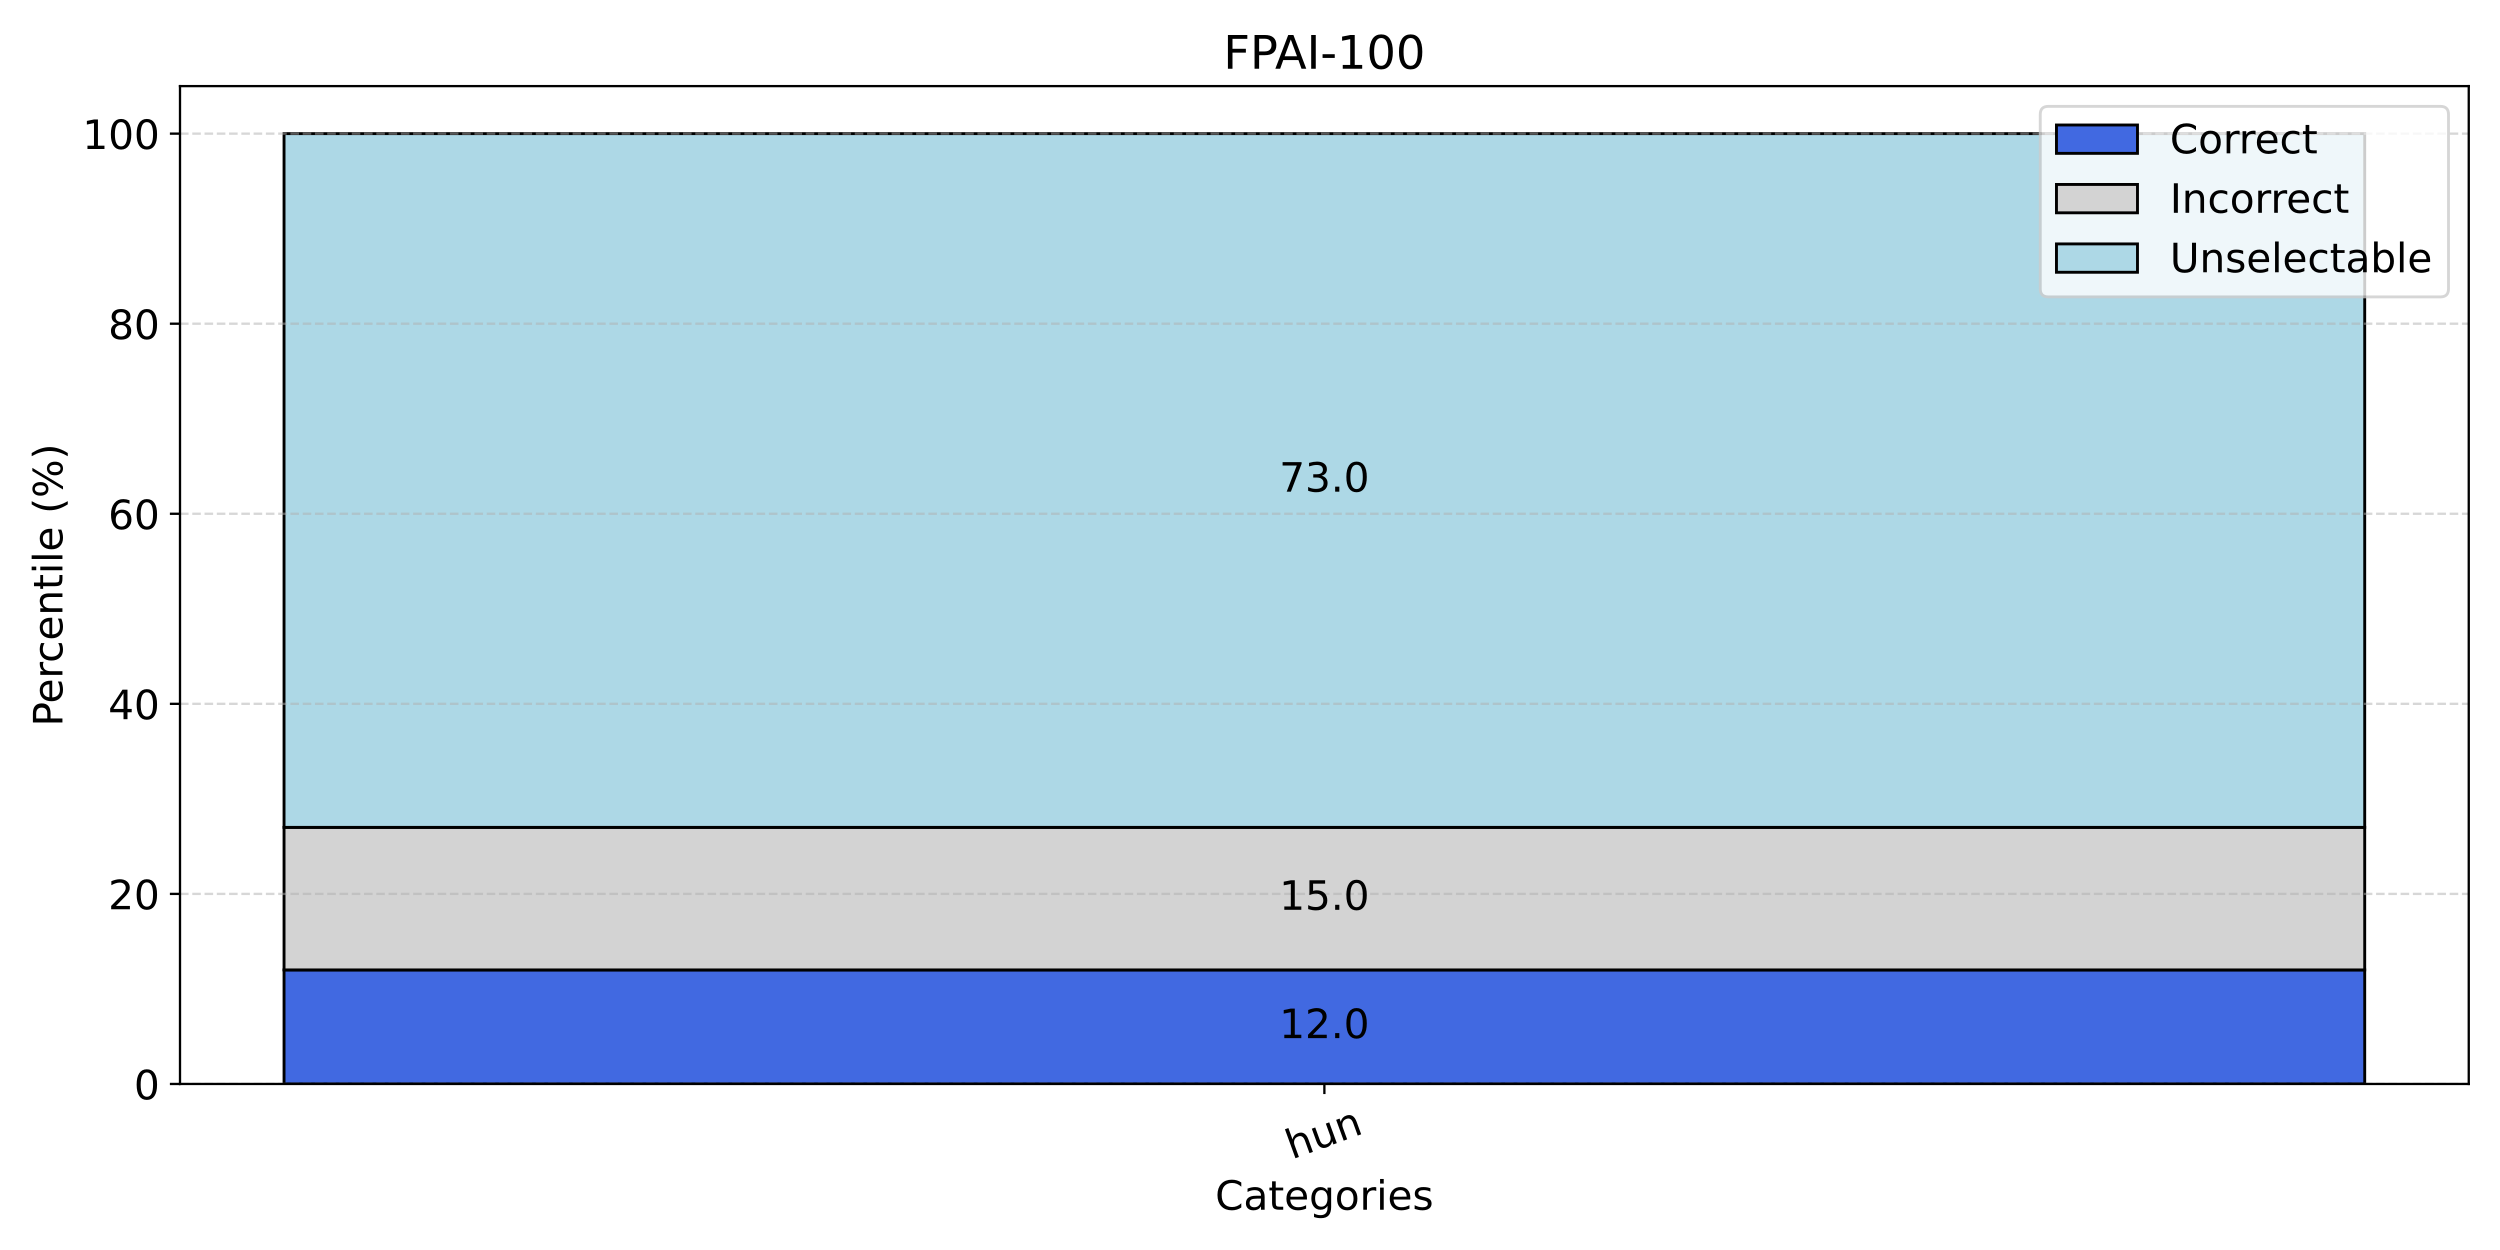
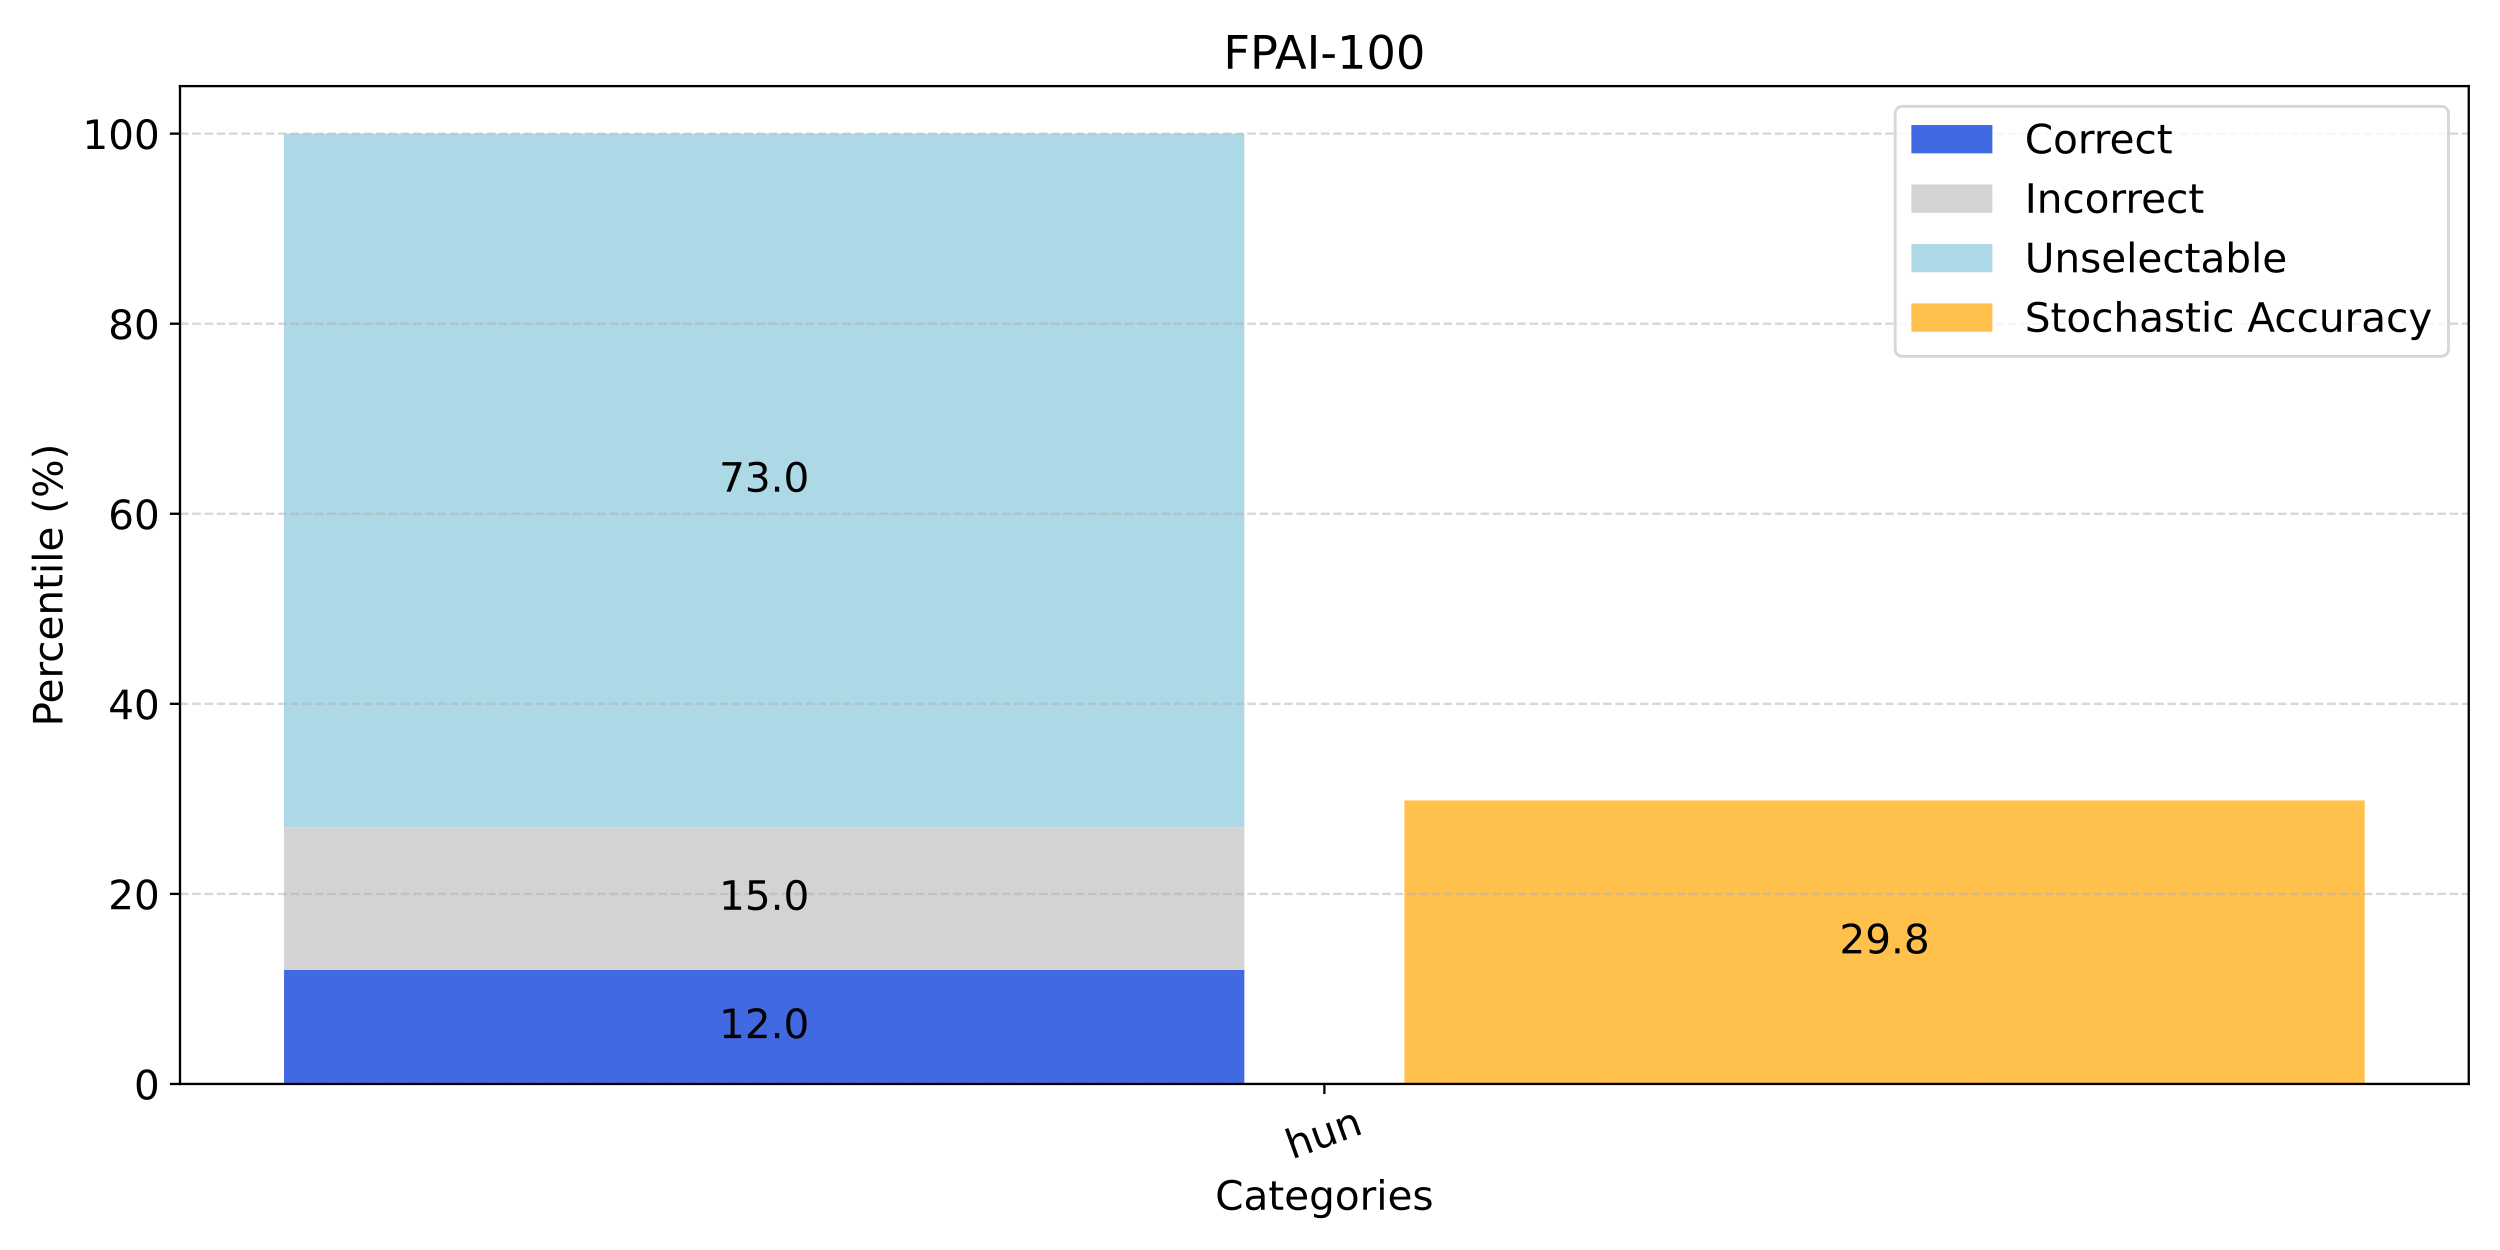
<svg xmlns="http://www.w3.org/2000/svg" xmlns:xlink="http://www.w3.org/1999/xlink" width="864pt" height="432pt" viewBox="0 0 864 432" version="1.1">
  <defs>
    <style type="text/css">*{stroke-linejoin: round; stroke-linecap: butt}</style>
  </defs>
  <g id="figure_1">
    <g id="patch_1">
      <path d="M 0 432  L 864 432  L 864 0  L 0 0  z " style="fill: #ffffff" />
    </g>
    <g id="axes_1">
      <g id="patch_2">
        <path d="M 62.21 374.615  L 853.2 374.615  L 853.2 29.76  L 62.21 29.76  z " style="fill: #ffffff" />
      </g>
      <g id="patch_3">
-         <path d="M 98.164 374.615  L 817.246 374.615  L 817.246 335.203  L 98.164 335.203  z " clip-path="url(#p62e0203dd9)" style="fill: #4169e1; stroke: #000000; stroke-linejoin: miter" />
+         <path d="M 98.164 374.615  L 430.048 374.615  L 430.048 335.203  L 98.164 335.203  z " clip-path="url(#p81ef554ee9)" style="fill: #4169e1" />
      </g>
      <g id="patch_4">
-         <path d="M 98.164 335.203  L 817.246 335.203  L 817.246 285.938  L 98.164 285.938  z " clip-path="url(#p62e0203dd9)" style="fill: #d3d3d3; stroke: #000000; stroke-linejoin: miter" />
+         <path d="M 98.164 335.203  L 430.048 335.203  L 430.048 285.938  L 98.164 285.938  z " clip-path="url(#p81ef554ee9)" style="fill: #d3d3d3" />
      </g>
      <g id="patch_5">
-         <path d="M 98.164 285.938  L 817.246 285.938  L 817.246 46.182  L 98.164 46.182  z " clip-path="url(#p62e0203dd9)" style="fill: #add8e6; stroke: #000000; stroke-linejoin: miter" />
+         <path d="M 98.164 285.938  L 430.048 285.938  L 430.048 46.182  L 98.164 46.182  z " clip-path="url(#p81ef554ee9)" style="fill: #add8e6" />
+       </g>
+       <g id="patch_6">
+         <path d="M 485.362 374.615  L 817.246 374.615  L 817.246 276.632  L 485.362 276.632  z " clip-path="url(#p81ef554ee9)" style="fill: #ffa500; opacity: 0.7" />
      </g>
      <g id="matplotlib.axis_1">
        <g id="xtick_1">
          <g id="line2d_1">
            <defs>
-               <path id="ma800428c0e" d="M 0 0  L 0 3.5  " style="stroke: #000000; stroke-width: 0.8" />
-             </defs>
-             <g>
-               <use xlink:href="#ma800428c0e" x="457.705" y="374.615" style="stroke: #000000; stroke-width: 0.8" />
+               <path id="mb76b5bc379" d="M 0 0  L 0 3.5  " style="stroke: #000000; stroke-width: 0.8" />
+             </defs>
+             <g>
+               <use xlink:href="#mb76b5bc379" x="457.705" y="374.615" style="stroke: #000000; stroke-width: 0.8" />
            </g>
          </g>
          <g id="text_1">
            <g transform="translate(446.5201 400.7151) rotate(-20) scale(0.14 -0.14)">
              <defs>
                <path id="DejaVuSans-68" d="M 3513 2113  L 3513 0  L 2938 0  L 2938 2094  Q 2938 2591 2744 2837  Q 2550 3084 2163 3084  Q 1697 3084 1428 2787  Q 1159 2491 1159 1978  L 1159 0  L 581 0  L 581 4863  L 1159 4863  L 1159 2956  Q 1366 3272 1645 3428  Q 1925 3584 2291 3584  Q 2894 3584 3203 3211  Q 3513 2838 3513 2113  z " transform="scale(0.015625)" />
                <path id="DejaVuSans-75" d="M 544 1381  L 544 3500  L 1119 3500  L 1119 1403  Q 1119 906 1312 657  Q 1506 409 1894 409  Q 2359 409 2629 706  Q 2900 1003 2900 1516  L 2900 3500  L 3475 3500  L 3475 0  L 2900 0  L 2900 538  Q 2691 219 2414 64  Q 2138 -91 1772 -91  Q 1169 -91 856 284  Q 544 659 544 1381  z M 1991 3584  L 1991 3584  z " transform="scale(0.015625)" />
                <path id="DejaVuSans-6e" d="M 3513 2113  L 3513 0  L 2938 0  L 2938 2094  Q 2938 2591 2744 2837  Q 2550 3084 2163 3084  Q 1697 3084 1428 2787  Q 1159 2491 1159 1978  L 1159 0  L 581 0  L 581 3500  L 1159 3500  L 1159 2956  Q 1366 3272 1645 3428  Q 1925 3584 2291 3584  Q 2894 3584 3203 3211  Q 3513 2838 3513 2113  z " transform="scale(0.015625)" />
              </defs>
              <use xlink:href="#DejaVuSans-68" />
              <use xlink:href="#DejaVuSans-75" transform="translate(63.37891 0)" />
              <use xlink:href="#DejaVuSans-6e" transform="translate(126.7578 0)" />
            </g>
          </g>
        </g>
        <g id="text_2">
          <g transform="translate(419.9728 418.0889) scale(0.14 -0.14)">
            <defs>
              <path id="DejaVuSans-43" d="M 4122 4306  L 4122 3641  Q 3803 3938 3442 4084  Q 3081 4231 2675 4231  Q 1875 4231 1450 3742  Q 1025 3253 1025 2328  Q 1025 1406 1450 917  Q 1875 428 2675 428  Q 3081 428 3442 575  Q 3803 722 4122 1019  L 4122 359  Q 3791 134 3420 21  Q 3050 -91 2638 -91  Q 1578 -91 968 557  Q 359 1206 359 2328  Q 359 3453 968 4101  Q 1578 4750 2638 4750  Q 3056 4750 3426 4639  Q 3797 4528 4122 4306  z " transform="scale(0.015625)" />
              <path id="DejaVuSans-61" d="M 2194 1759  Q 1497 1759 1228 1600  Q 959 1441 959 1056  Q 959 750 1161 570  Q 1363 391 1709 391  Q 2188 391 2477 730  Q 2766 1069 2766 1631  L 2766 1759  L 2194 1759  z M 3341 1997  L 3341 0  L 2766 0  L 2766 531  Q 2569 213 2275 61  Q 1981 -91 1556 -91  Q 1019 -91 701 211  Q 384 513 384 1019  Q 384 1609 779 1909  Q 1175 2209 1959 2209  L 2766 2209  L 2766 2266  Q 2766 2663 2505 2880  Q 2244 3097 1772 3097  Q 1472 3097 1187 3025  Q 903 2953 641 2809  L 641 3341  Q 956 3463 1253 3523  Q 1550 3584 1831 3584  Q 2591 3584 2966 3190  Q 3341 2797 3341 1997  z " transform="scale(0.015625)" />
              <path id="DejaVuSans-74" d="M 1172 4494  L 1172 3500  L 2356 3500  L 2356 3053  L 1172 3053  L 1172 1153  Q 1172 725 1289 603  Q 1406 481 1766 481  L 2356 481  L 2356 0  L 1766 0  Q 1100 0 847 248  Q 594 497 594 1153  L 594 3053  L 172 3053  L 172 3500  L 594 3500  L 594 4494  L 1172 4494  z " transform="scale(0.015625)" />
              <path id="DejaVuSans-65" d="M 3597 1894  L 3597 1613  L 953 1613  Q 991 1019 1311 708  Q 1631 397 2203 397  Q 2534 397 2845 478  Q 3156 559 3463 722  L 3463 178  Q 3153 47 2828 -22  Q 2503 -91 2169 -91  Q 1331 -91 842 396  Q 353 884 353 1716  Q 353 2575 817 3079  Q 1281 3584 2069 3584  Q 2775 3584 3186 3129  Q 3597 2675 3597 1894  z M 3022 2063  Q 3016 2534 2758 2815  Q 2500 3097 2075 3097  Q 1594 3097 1305 2825  Q 1016 2553 972 2059  L 3022 2063  z " transform="scale(0.015625)" />
              <path id="DejaVuSans-67" d="M 2906 1791  Q 2906 2416 2648 2759  Q 2391 3103 1925 3103  Q 1463 3103 1205 2759  Q 947 2416 947 1791  Q 947 1169 1205 825  Q 1463 481 1925 481  Q 2391 481 2648 825  Q 2906 1169 2906 1791  z M 3481 434  Q 3481 -459 3084 -895  Q 2688 -1331 1869 -1331  Q 1566 -1331 1297 -1286  Q 1028 -1241 775 -1147  L 775 -588  Q 1028 -725 1275 -790  Q 1522 -856 1778 -856  Q 2344 -856 2625 -561  Q 2906 -266 2906 331  L 2906 616  Q 2728 306 2450 153  Q 2172 0 1784 0  Q 1141 0 747 490  Q 353 981 353 1791  Q 353 2603 747 3093  Q 1141 3584 1784 3584  Q 2172 3584 2450 3431  Q 2728 3278 2906 2969  L 2906 3500  L 3481 3500  L 3481 434  z " transform="scale(0.015625)" />
              <path id="DejaVuSans-6f" d="M 1959 3097  Q 1497 3097 1228 2736  Q 959 2375 959 1747  Q 959 1119 1226 758  Q 1494 397 1959 397  Q 2419 397 2687 759  Q 2956 1122 2956 1747  Q 2956 2369 2687 2733  Q 2419 3097 1959 3097  z M 1959 3584  Q 2709 3584 3137 3096  Q 3566 2609 3566 1747  Q 3566 888 3137 398  Q 2709 -91 1959 -91  Q 1206 -91 779 398  Q 353 888 353 1747  Q 353 2609 779 3096  Q 1206 3584 1959 3584  z " transform="scale(0.015625)" />
              <path id="DejaVuSans-72" d="M 2631 2963  Q 2534 3019 2420 3045  Q 2306 3072 2169 3072  Q 1681 3072 1420 2755  Q 1159 2438 1159 1844  L 1159 0  L 581 0  L 581 3500  L 1159 3500  L 1159 2956  Q 1341 3275 1631 3429  Q 1922 3584 2338 3584  Q 2397 3584 2469 3576  Q 2541 3569 2628 3553  L 2631 2963  z " transform="scale(0.015625)" />
              <path id="DejaVuSans-69" d="M 603 3500  L 1178 3500  L 1178 0  L 603 0  L 603 3500  z M 603 4863  L 1178 4863  L 1178 4134  L 603 4134  L 603 4863  z " transform="scale(0.015625)" />
              <path id="DejaVuSans-73" d="M 2834 3397  L 2834 2853  Q 2591 2978 2328 3040  Q 2066 3103 1784 3103  Q 1356 3103 1142 2972  Q 928 2841 928 2578  Q 928 2378 1081 2264  Q 1234 2150 1697 2047  L 1894 2003  Q 2506 1872 2764 1633  Q 3022 1394 3022 966  Q 3022 478 2636 193  Q 2250 -91 1575 -91  Q 1294 -91 989 -36  Q 684 19 347 128  L 347 722  Q 666 556 975 473  Q 1284 391 1588 391  Q 1994 391 2212 530  Q 2431 669 2431 922  Q 2431 1156 2273 1281  Q 2116 1406 1581 1522  L 1381 1569  Q 847 1681 609 1914  Q 372 2147 372 2553  Q 372 3047 722 3315  Q 1072 3584 1716 3584  Q 2034 3584 2315 3537  Q 2597 3491 2834 3397  z " transform="scale(0.015625)" />
            </defs>
            <use xlink:href="#DejaVuSans-43" />
            <use xlink:href="#DejaVuSans-61" transform="translate(69.82422 0)" />
            <use xlink:href="#DejaVuSans-74" transform="translate(131.1035 0)" />
            <use xlink:href="#DejaVuSans-65" transform="translate(170.3125 0)" />
            <use xlink:href="#DejaVuSans-67" transform="translate(231.8359 0)" />
            <use xlink:href="#DejaVuSans-6f" transform="translate(295.3125 0)" />
            <use xlink:href="#DejaVuSans-72" transform="translate(356.4941 0)" />
            <use xlink:href="#DejaVuSans-69" transform="translate(397.6074 0)" />
            <use xlink:href="#DejaVuSans-65" transform="translate(425.3906 0)" />
            <use xlink:href="#DejaVuSans-73" transform="translate(486.9141 0)" />
          </g>
        </g>
      </g>
      <g id="matplotlib.axis_2">
        <g id="ytick_1">
          <g id="line2d_2">
-             <path d="M 62.21 374.615  L 853.2 374.615  " clip-path="url(#p62e0203dd9)" style="fill: none; stroke-dasharray: 2.96,1.28; stroke-dashoffset: 0; stroke: #b0b0b0; stroke-opacity: 0.5; stroke-width: 0.8" />
+             <path d="M 62.21 374.615  L 853.2 374.615  " clip-path="url(#p81ef554ee9)" style="fill: none; stroke-dasharray: 2.96,1.28; stroke-dashoffset: 0; stroke: #b0b0b0; stroke-opacity: 0.5; stroke-width: 0.8" />
          </g>
          <g id="line2d_3">
            <defs>
-               <path id="m417b230290" d="M 0 0  L -3.5 0  " style="stroke: #000000; stroke-width: 0.8" />
-             </defs>
-             <g>
-               <use xlink:href="#m417b230290" x="62.21" y="374.615" style="stroke: #000000; stroke-width: 0.8" />
+               <path id="m19485642c6" d="M 0 0  L -3.5 0  " style="stroke: #000000; stroke-width: 0.8" />
+             </defs>
+             <g>
+               <use xlink:href="#m19485642c6" x="62.21" y="374.615" style="stroke: #000000; stroke-width: 0.8" />
            </g>
          </g>
          <g id="text_3">
            <g transform="translate(46.3025 379.9341) scale(0.14 -0.14)">
              <defs>
                <path id="DejaVuSans-30" d="M 2034 4250  Q 1547 4250 1301 3770  Q 1056 3291 1056 2328  Q 1056 1369 1301 889  Q 1547 409 2034 409  Q 2525 409 2770 889  Q 3016 1369 3016 2328  Q 3016 3291 2770 3770  Q 2525 4250 2034 4250  z M 2034 4750  Q 2819 4750 3233 4129  Q 3647 3509 3647 2328  Q 3647 1150 3233 529  Q 2819 -91 2034 -91  Q 1250 -91 836 529  Q 422 1150 422 2328  Q 422 3509 836 4129  Q 1250 4750 2034 4750  z " transform="scale(0.015625)" />
              </defs>
              <use xlink:href="#DejaVuSans-30" />
            </g>
          </g>
        </g>
        <g id="ytick_2">
          <g id="line2d_4">
-             <path d="M 62.21 308.928  L 853.2 308.928  " clip-path="url(#p62e0203dd9)" style="fill: none; stroke-dasharray: 2.96,1.28; stroke-dashoffset: 0; stroke: #b0b0b0; stroke-opacity: 0.5; stroke-width: 0.8" />
+             <path d="M 62.21 308.928  L 853.2 308.928  " clip-path="url(#p81ef554ee9)" style="fill: none; stroke-dasharray: 2.96,1.28; stroke-dashoffset: 0; stroke: #b0b0b0; stroke-opacity: 0.5; stroke-width: 0.8" />
          </g>
          <g id="line2d_5">
            <g>
-               <use xlink:href="#m417b230290" x="62.21" y="308.928" style="stroke: #000000; stroke-width: 0.8" />
+               <use xlink:href="#m19485642c6" x="62.21" y="308.928" style="stroke: #000000; stroke-width: 0.8" />
            </g>
          </g>
          <g id="text_4">
            <g transform="translate(37.395 314.2474) scale(0.14 -0.14)">
              <defs>
                <path id="DejaVuSans-32" d="M 1228 531  L 3431 531  L 3431 0  L 469 0  L 469 531  Q 828 903 1448 1529  Q 2069 2156 2228 2338  Q 2531 2678 2651 2914  Q 2772 3150 2772 3378  Q 2772 3750 2511 3984  Q 2250 4219 1831 4219  Q 1534 4219 1204 4116  Q 875 4013 500 3803  L 500 4441  Q 881 4594 1212 4672  Q 1544 4750 1819 4750  Q 2544 4750 2975 4387  Q 3406 4025 3406 3419  Q 3406 3131 3298 2873  Q 3191 2616 2906 2266  Q 2828 2175 2409 1742  Q 1991 1309 1228 531  z " transform="scale(0.015625)" />
              </defs>
              <use xlink:href="#DejaVuSans-32" />
              <use xlink:href="#DejaVuSans-30" transform="translate(63.62305 0)" />
            </g>
          </g>
        </g>
        <g id="ytick_3">
          <g id="line2d_6">
-             <path d="M 62.21 243.242  L 853.2 243.242  " clip-path="url(#p62e0203dd9)" style="fill: none; stroke-dasharray: 2.96,1.28; stroke-dashoffset: 0; stroke: #b0b0b0; stroke-opacity: 0.5; stroke-width: 0.8" />
+             <path d="M 62.21 243.242  L 853.2 243.242  " clip-path="url(#p81ef554ee9)" style="fill: none; stroke-dasharray: 2.96,1.28; stroke-dashoffset: 0; stroke: #b0b0b0; stroke-opacity: 0.5; stroke-width: 0.8" />
          </g>
          <g id="line2d_7">
            <g>
-               <use xlink:href="#m417b230290" x="62.21" y="243.242" style="stroke: #000000; stroke-width: 0.8" />
+               <use xlink:href="#m19485642c6" x="62.21" y="243.242" style="stroke: #000000; stroke-width: 0.8" />
            </g>
          </g>
          <g id="text_5">
            <g transform="translate(37.395 248.5607) scale(0.14 -0.14)">
              <defs>
                <path id="DejaVuSans-34" d="M 2419 4116  L 825 1625  L 2419 1625  L 2419 4116  z M 2253 4666  L 3047 4666  L 3047 1625  L 3713 1625  L 3713 1100  L 3047 1100  L 3047 0  L 2419 0  L 2419 1100  L 313 1100  L 313 1709  L 2253 4666  z " transform="scale(0.015625)" />
              </defs>
              <use xlink:href="#DejaVuSans-34" />
              <use xlink:href="#DejaVuSans-30" transform="translate(63.62305 0)" />
            </g>
          </g>
        </g>
        <g id="ytick_4">
          <g id="line2d_8">
-             <path d="M 62.21 177.555  L 853.2 177.555  " clip-path="url(#p62e0203dd9)" style="fill: none; stroke-dasharray: 2.96,1.28; stroke-dashoffset: 0; stroke: #b0b0b0; stroke-opacity: 0.5; stroke-width: 0.8" />
+             <path d="M 62.21 177.555  L 853.2 177.555  " clip-path="url(#p81ef554ee9)" style="fill: none; stroke-dasharray: 2.96,1.28; stroke-dashoffset: 0; stroke: #b0b0b0; stroke-opacity: 0.5; stroke-width: 0.8" />
          </g>
          <g id="line2d_9">
            <g>
-               <use xlink:href="#m417b230290" x="62.21" y="177.555" style="stroke: #000000; stroke-width: 0.8" />
+               <use xlink:href="#m19485642c6" x="62.21" y="177.555" style="stroke: #000000; stroke-width: 0.8" />
            </g>
          </g>
          <g id="text_6">
            <g transform="translate(37.395 182.874) scale(0.14 -0.14)">
              <defs>
                <path id="DejaVuSans-36" d="M 2113 2584  Q 1688 2584 1439 2293  Q 1191 2003 1191 1497  Q 1191 994 1439 701  Q 1688 409 2113 409  Q 2538 409 2786 701  Q 3034 994 3034 1497  Q 3034 2003 2786 2293  Q 2538 2584 2113 2584  z M 3366 4563  L 3366 3988  Q 3128 4100 2886 4159  Q 2644 4219 2406 4219  Q 1781 4219 1451 3797  Q 1122 3375 1075 2522  Q 1259 2794 1537 2939  Q 1816 3084 2150 3084  Q 2853 3084 3261 2657  Q 3669 2231 3669 1497  Q 3669 778 3244 343  Q 2819 -91 2113 -91  Q 1303 -91 875 529  Q 447 1150 447 2328  Q 447 3434 972 4092  Q 1497 4750 2381 4750  Q 2619 4750 2861 4703  Q 3103 4656 3366 4563  z " transform="scale(0.015625)" />
              </defs>
              <use xlink:href="#DejaVuSans-36" />
              <use xlink:href="#DejaVuSans-30" transform="translate(63.62305 0)" />
            </g>
          </g>
        </g>
        <g id="ytick_5">
          <g id="line2d_10">
-             <path d="M 62.21 111.868  L 853.2 111.868  " clip-path="url(#p62e0203dd9)" style="fill: none; stroke-dasharray: 2.96,1.28; stroke-dashoffset: 0; stroke: #b0b0b0; stroke-opacity: 0.5; stroke-width: 0.8" />
+             <path d="M 62.21 111.868  L 853.2 111.868  " clip-path="url(#p81ef554ee9)" style="fill: none; stroke-dasharray: 2.96,1.28; stroke-dashoffset: 0; stroke: #b0b0b0; stroke-opacity: 0.5; stroke-width: 0.8" />
          </g>
          <g id="line2d_11">
            <g>
-               <use xlink:href="#m417b230290" x="62.21" y="111.868" style="stroke: #000000; stroke-width: 0.8" />
+               <use xlink:href="#m19485642c6" x="62.21" y="111.868" style="stroke: #000000; stroke-width: 0.8" />
            </g>
          </g>
          <g id="text_7">
            <g transform="translate(37.395 117.1873) scale(0.14 -0.14)">
              <defs>
                <path id="DejaVuSans-38" d="M 2034 2216  Q 1584 2216 1326 1975  Q 1069 1734 1069 1313  Q 1069 891 1326 650  Q 1584 409 2034 409  Q 2484 409 2743 651  Q 3003 894 3003 1313  Q 3003 1734 2745 1975  Q 2488 2216 2034 2216  z M 1403 2484  Q 997 2584 770 2862  Q 544 3141 544 3541  Q 544 4100 942 4425  Q 1341 4750 2034 4750  Q 2731 4750 3128 4425  Q 3525 4100 3525 3541  Q 3525 3141 3298 2862  Q 3072 2584 2669 2484  Q 3125 2378 3379 2068  Q 3634 1759 3634 1313  Q 3634 634 3220 271  Q 2806 -91 2034 -91  Q 1263 -91 848 271  Q 434 634 434 1313  Q 434 1759 690 2068  Q 947 2378 1403 2484  z M 1172 3481  Q 1172 3119 1398 2916  Q 1625 2713 2034 2713  Q 2441 2713 2670 2916  Q 2900 3119 2900 3481  Q 2900 3844 2670 4047  Q 2441 4250 2034 4250  Q 1625 4250 1398 4047  Q 1172 3844 1172 3481  z " transform="scale(0.015625)" />
              </defs>
              <use xlink:href="#DejaVuSans-38" />
              <use xlink:href="#DejaVuSans-30" transform="translate(63.62305 0)" />
            </g>
          </g>
        </g>
        <g id="ytick_6">
          <g id="line2d_12">
-             <path d="M 62.21 46.182  L 853.2 46.182  " clip-path="url(#p62e0203dd9)" style="fill: none; stroke-dasharray: 2.96,1.28; stroke-dashoffset: 0; stroke: #b0b0b0; stroke-opacity: 0.5; stroke-width: 0.8" />
+             <path d="M 62.21 46.182  L 853.2 46.182  " clip-path="url(#p81ef554ee9)" style="fill: none; stroke-dasharray: 2.96,1.28; stroke-dashoffset: 0; stroke: #b0b0b0; stroke-opacity: 0.5; stroke-width: 0.8" />
          </g>
          <g id="line2d_13">
            <g>
-               <use xlink:href="#m417b230290" x="62.21" y="46.182" style="stroke: #000000; stroke-width: 0.8" />
+               <use xlink:href="#m19485642c6" x="62.21" y="46.182" style="stroke: #000000; stroke-width: 0.8" />
            </g>
          </g>
          <g id="text_8">
            <g transform="translate(28.4875 51.50058) scale(0.14 -0.14)">
              <defs>
                <path id="DejaVuSans-31" d="M 794 531  L 1825 531  L 1825 4091  L 703 3866  L 703 4441  L 1819 4666  L 2450 4666  L 2450 531  L 3481 531  L 3481 0  L 794 0  L 794 531  z " transform="scale(0.015625)" />
              </defs>
              <use xlink:href="#DejaVuSans-31" />
              <use xlink:href="#DejaVuSans-30" transform="translate(63.62305 0)" />
              <use xlink:href="#DejaVuSans-30" transform="translate(127.2461 0)" />
            </g>
          </g>
        </g>
        <g id="text_9">
          <g transform="translate(21.57594 251.053) rotate(-90) scale(0.14 -0.14)">
            <defs>
              <path id="DejaVuSans-50" d="M 1259 4147  L 1259 2394  L 2053 2394  Q 2494 2394 2734 2622  Q 2975 2850 2975 3272  Q 2975 3691 2734 3919  Q 2494 4147 2053 4147  L 1259 4147  z M 628 4666  L 2053 4666  Q 2838 4666 3239 4311  Q 3641 3956 3641 3272  Q 3641 2581 3239 2228  Q 2838 1875 2053 1875  L 1259 1875  L 1259 0  L 628 0  L 628 4666  z " transform="scale(0.015625)" />
              <path id="DejaVuSans-63" d="M 3122 3366  L 3122 2828  Q 2878 2963 2633 3030  Q 2388 3097 2138 3097  Q 1578 3097 1268 2742  Q 959 2388 959 1747  Q 959 1106 1268 751  Q 1578 397 2138 397  Q 2388 397 2633 464  Q 2878 531 3122 666  L 3122 134  Q 2881 22 2623 -34  Q 2366 -91 2075 -91  Q 1284 -91 818 406  Q 353 903 353 1747  Q 353 2603 823 3093  Q 1294 3584 2113 3584  Q 2378 3584 2631 3529  Q 2884 3475 3122 3366  z " transform="scale(0.015625)" />
              <path id="DejaVuSans-6c" d="M 603 4863  L 1178 4863  L 1178 0  L 603 0  L 603 4863  z " transform="scale(0.015625)" />
              <path id="DejaVuSans-20" transform="scale(0.015625)" />
              <path id="DejaVuSans-28" d="M 1984 4856  Q 1566 4138 1362 3434  Q 1159 2731 1159 2009  Q 1159 1288 1364 580  Q 1569 -128 1984 -844  L 1484 -844  Q 1016 -109 783 600  Q 550 1309 550 2009  Q 550 2706 781 3412  Q 1013 4119 1484 4856  L 1984 4856  z " transform="scale(0.015625)" />
              <path id="DejaVuSans-25" d="M 4653 2053  Q 4381 2053 4226 1822  Q 4072 1591 4072 1178  Q 4072 772 4226 539  Q 4381 306 4653 306  Q 4919 306 5073 539  Q 5228 772 5228 1178  Q 5228 1588 5073 1820  Q 4919 2053 4653 2053  z M 4653 2450  Q 5147 2450 5437 2106  Q 5728 1763 5728 1178  Q 5728 594 5436 251  Q 5144 -91 4653 -91  Q 4153 -91 3862 251  Q 3572 594 3572 1178  Q 3572 1766 3864 2108  Q 4156 2450 4653 2450  z M 1428 4353  Q 1159 4353 1004 4120  Q 850 3888 850 3481  Q 850 3069 1003 2837  Q 1156 2606 1428 2606  Q 1700 2606 1854 2837  Q 2009 3069 2009 3481  Q 2009 3884 1853 4118  Q 1697 4353 1428 4353  z M 4250 4750  L 4750 4750  L 1831 -91  L 1331 -91  L 4250 4750  z M 1428 4750  Q 1922 4750 2215 4408  Q 2509 4066 2509 3481  Q 2509 2891 2217 2550  Q 1925 2209 1428 2209  Q 931 2209 642 2551  Q 353 2894 353 3481  Q 353 4063 643 4406  Q 934 4750 1428 4750  z " transform="scale(0.015625)" />
              <path id="DejaVuSans-29" d="M 513 4856  L 1013 4856  Q 1481 4119 1714 3412  Q 1947 2706 1947 2009  Q 1947 1309 1714 600  Q 1481 -109 1013 -844  L 513 -844  Q 928 -128 1133 580  Q 1338 1288 1338 2009  Q 1338 2731 1133 3434  Q 928 4138 513 4856  z " transform="scale(0.015625)" />
            </defs>
            <use xlink:href="#DejaVuSans-50" />
            <use xlink:href="#DejaVuSans-65" transform="translate(56.67773 0)" />
            <use xlink:href="#DejaVuSans-72" transform="translate(118.2012 0)" />
            <use xlink:href="#DejaVuSans-63" transform="translate(157.0645 0)" />
            <use xlink:href="#DejaVuSans-65" transform="translate(212.0449 0)" />
            <use xlink:href="#DejaVuSans-6e" transform="translate(273.5684 0)" />
            <use xlink:href="#DejaVuSans-74" transform="translate(336.9473 0)" />
            <use xlink:href="#DejaVuSans-69" transform="translate(376.1562 0)" />
            <use xlink:href="#DejaVuSans-6c" transform="translate(403.9395 0)" />
            <use xlink:href="#DejaVuSans-65" transform="translate(431.7227 0)" />
            <use xlink:href="#DejaVuSans-20" transform="translate(493.2461 0)" />
            <use xlink:href="#DejaVuSans-28" transform="translate(525.0332 0)" />
            <use xlink:href="#DejaVuSans-25" transform="translate(564.0469 0)" />
            <use xlink:href="#DejaVuSans-29" transform="translate(659.0664 0)" />
          </g>
        </g>
      </g>
-       <g id="patch_6">
+       <g id="patch_7">
        <path d="M 62.21 374.615  L 62.21 29.76  " style="fill: none; stroke: #000000; stroke-width: 0.8; stroke-linejoin: miter; stroke-linecap: square" />
      </g>
-       <g id="patch_7">
+       <g id="patch_8">
        <path d="M 853.2 374.615  L 853.2 29.76  " style="fill: none; stroke: #000000; stroke-width: 0.8; stroke-linejoin: miter; stroke-linecap: square" />
      </g>
-       <g id="patch_8">
+       <g id="patch_9">
        <path d="M 62.21 374.615  L 853.2 374.615  " style="fill: none; stroke: #000000; stroke-width: 0.8; stroke-linejoin: miter; stroke-linecap: square" />
      </g>
-       <g id="patch_9">
+       <g id="patch_10">
        <path d="M 62.21 29.76  L 853.2 29.76  " style="fill: none; stroke: #000000; stroke-width: 0.8; stroke-linejoin: miter; stroke-linecap: square" />
      </g>
      <g id="text_10">
-         <g transform="translate(442.1191 358.7723) scale(0.14 -0.14)">
+         <g transform="translate(248.5201 358.7723) scale(0.14 -0.14)">
          <defs>
            <path id="DejaVuSans-2e" d="M 684 794  L 1344 794  L 1344 0  L 684 0  L 684 794  z " transform="scale(0.015625)" />
          </defs>
          <use xlink:href="#DejaVuSans-31" />
          <use xlink:href="#DejaVuSans-32" transform="translate(63.62305 0)" />
          <use xlink:href="#DejaVuSans-2e" transform="translate(127.2461 0)" />
          <use xlink:href="#DejaVuSans-30" transform="translate(159.0332 0)" />
        </g>
      </g>
      <g id="text_11">
-         <g transform="translate(442.1191 314.4337) scale(0.14 -0.14)">
+         <g transform="translate(248.5201 314.4337) scale(0.14 -0.14)">
          <defs>
            <path id="DejaVuSans-35" d="M 691 4666  L 3169 4666  L 3169 4134  L 1269 4134  L 1269 2991  Q 1406 3038 1543 3061  Q 1681 3084 1819 3084  Q 2600 3084 3056 2656  Q 3513 2228 3513 1497  Q 3513 744 3044 326  Q 2575 -91 1722 -91  Q 1428 -91 1123 -41  Q 819 9 494 109  L 494 744  Q 775 591 1075 516  Q 1375 441 1709 441  Q 2250 441 2565 725  Q 2881 1009 2881 1497  Q 2881 1984 2565 2268  Q 2250 2553 1709 2553  Q 1456 2553 1204 2497  Q 953 2441 691 2322  L 691 4666  z " transform="scale(0.015625)" />
          </defs>
          <use xlink:href="#DejaVuSans-31" />
          <use xlink:href="#DejaVuSans-35" transform="translate(63.62305 0)" />
          <use xlink:href="#DejaVuSans-2e" transform="translate(127.2461 0)" />
          <use xlink:href="#DejaVuSans-30" transform="translate(159.0332 0)" />
        </g>
      </g>
      <g id="text_12">
-         <g transform="translate(442.1191 169.923) scale(0.14 -0.14)">
+         <g transform="translate(248.5201 169.923) scale(0.14 -0.14)">
          <defs>
            <path id="DejaVuSans-37" d="M 525 4666  L 3525 4666  L 3525 4397  L 1831 0  L 1172 0  L 2766 4134  L 525 4134  L 525 4666  z " transform="scale(0.015625)" />
            <path id="DejaVuSans-33" d="M 2597 2516  Q 3050 2419 3304 2112  Q 3559 1806 3559 1356  Q 3559 666 3084 287  Q 2609 -91 1734 -91  Q 1441 -91 1130 -33  Q 819 25 488 141  L 488 750  Q 750 597 1062 519  Q 1375 441 1716 441  Q 2309 441 2620 675  Q 2931 909 2931 1356  Q 2931 1769 2642 2001  Q 2353 2234 1838 2234  L 1294 2234  L 1294 2753  L 1863 2753  Q 2328 2753 2575 2939  Q 2822 3125 2822 3475  Q 2822 3834 2567 4026  Q 2313 4219 1838 4219  Q 1578 4219 1281 4162  Q 984 4106 628 3988  L 628 4550  Q 988 4650 1302 4700  Q 1616 4750 1894 4750  Q 2613 4750 3031 4423  Q 3450 4097 3450 3541  Q 3450 3153 3228 2886  Q 3006 2619 2597 2516  z " transform="scale(0.015625)" />
          </defs>
          <use xlink:href="#DejaVuSans-37" />
          <use xlink:href="#DejaVuSans-33" transform="translate(63.62305 0)" />
          <use xlink:href="#DejaVuSans-2e" transform="translate(127.2461 0)" />
          <use xlink:href="#DejaVuSans-30" transform="translate(159.0332 0)" />
        </g>
      </g>
      <g id="text_13">
+         <g transform="translate(635.718 329.4869) scale(0.14 -0.14)">
+           <defs>
+             <path id="DejaVuSans-39" d="M 703 97  L 703 672  Q 941 559 1184 500  Q 1428 441 1663 441  Q 2288 441 2617 861  Q 2947 1281 2994 2138  Q 2813 1869 2534 1725  Q 2256 1581 1919 1581  Q 1219 1581 811 2004  Q 403 2428 403 3163  Q 403 3881 828 4315  Q 1253 4750 1959 4750  Q 2769 4750 3195 4129  Q 3622 3509 3622 2328  Q 3622 1225 3098 567  Q 2575 -91 1691 -91  Q 1453 -91 1209 -44  Q 966 3 703 97  z M 1959 2075  Q 2384 2075 2632 2365  Q 2881 2656 2881 3163  Q 2881 3666 2632 3958  Q 2384 4250 1959 4250  Q 1534 4250 1286 3958  Q 1038 3666 1038 3163  Q 1038 2656 1286 2365  Q 1534 2075 1959 2075  z " transform="scale(0.015625)" />
+           </defs>
+           <use xlink:href="#DejaVuSans-32" />
+           <use xlink:href="#DejaVuSans-39" transform="translate(63.62305 0)" />
+           <use xlink:href="#DejaVuSans-2e" transform="translate(127.2461 0)" />
+           <use xlink:href="#DejaVuSans-38" transform="translate(159.0332 0)" />
+         </g>
+       </g>
+       <g id="text_14">
        <g transform="translate(422.8012 23.76) scale(0.16 -0.16)">
          <defs>
            <path id="DejaVuSans-46" d="M 628 4666  L 3309 4666  L 3309 4134  L 1259 4134  L 1259 2759  L 3109 2759  L 3109 2228  L 1259 2228  L 1259 0  L 628 0  L 628 4666  z " transform="scale(0.015625)" />
            <path id="DejaVuSans-41" d="M 2188 4044  L 1331 1722  L 3047 1722  L 2188 4044  z M 1831 4666  L 2547 4666  L 4325 0  L 3669 0  L 3244 1197  L 1141 1197  L 716 0  L 50 0  L 1831 4666  z " transform="scale(0.015625)" />
            <path id="DejaVuSans-49" d="M 628 4666  L 1259 4666  L 1259 0  L 628 0  L 628 4666  z " transform="scale(0.015625)" />
            <path id="DejaVuSans-2d" d="M 313 2009  L 1997 2009  L 1997 1497  L 313 1497  L 313 2009  z " transform="scale(0.015625)" />
          </defs>
          <use xlink:href="#DejaVuSans-46" />
          <use xlink:href="#DejaVuSans-50" transform="translate(57.51953 0)" />
          <use xlink:href="#DejaVuSans-41" transform="translate(111.4473 0)" />
          <use xlink:href="#DejaVuSans-49" transform="translate(179.8555 0)" />
          <use xlink:href="#DejaVuSans-2d" transform="translate(209.3477 0)" />
          <use xlink:href="#DejaVuSans-31" transform="translate(245.4316 0)" />
          <use xlink:href="#DejaVuSans-30" transform="translate(309.0547 0)" />
          <use xlink:href="#DejaVuSans-30" transform="translate(372.6777 0)" />
        </g>
      </g>
      <g id="legend_1">
-         <g id="patch_10">
-           <path d="M 707.913 102.608  L 843.4 102.608  Q 846.2 102.608 846.2 99.808  L 846.2 39.56  Q 846.2 36.76 843.4 36.76  L 707.913 36.76  Q 705.113 36.76 705.113 39.56  L 705.113 99.808  Q 705.113 102.608 707.913 102.608  z " style="fill: #ffffff; opacity: 0.8; stroke: #cccccc; stroke-linejoin: miter" />
-         </g>
        <g id="patch_11">
-           <path d="M 710.713 52.998  L 738.713 52.998  L 738.713 43.198  L 710.713 43.198  z " style="fill: #4169e1; stroke: #000000; stroke-linejoin: miter" />
-         </g>
-         <g id="text_14">
-           <g transform="translate(749.9128 52.99781) scale(0.14 -0.14)">
+           <path d="M 657.771 123.157  L 843.4 123.157  Q 846.2 123.157 846.2 120.358  L 846.2 39.56  Q 846.2 36.76 843.4 36.76  L 657.771 36.76  Q 654.971 36.76 654.971 39.56  L 654.971 120.358  Q 654.971 123.157 657.771 123.157  z " style="fill: #ffffff; opacity: 0.8; stroke: #cccccc; stroke-linejoin: miter" />
+         </g>
+         <g id="patch_12">
+           <path d="M 660.571 52.998  L 688.571 52.998  L 688.571 43.198  L 660.571 43.198  z " style="fill: #4169e1" />
+         </g>
+         <g id="text_15">
+           <g transform="translate(699.7709 52.99781) scale(0.14 -0.14)">
            <use xlink:href="#DejaVuSans-43" />
            <use xlink:href="#DejaVuSans-6f" transform="translate(69.82422 0)" />
            <use xlink:href="#DejaVuSans-72" transform="translate(131.0059 0)" />
            <use xlink:href="#DejaVuSans-72" transform="translate(170.3691 0)" />
            <use xlink:href="#DejaVuSans-65" transform="translate(209.2324 0)" />
            <use xlink:href="#DejaVuSans-63" transform="translate(270.7559 0)" />
            <use xlink:href="#DejaVuSans-74" transform="translate(325.7363 0)" />
          </g>
        </g>
-         <g id="patch_12">
-           <path d="M 710.713 73.547  L 738.713 73.547  L 738.713 63.747  L 710.713 63.747  z " style="fill: #d3d3d3; stroke: #000000; stroke-linejoin: miter" />
-         </g>
-         <g id="text_15">
-           <g transform="translate(749.9128 73.54719) scale(0.14 -0.14)">
+         <g id="patch_13">
+           <path d="M 660.571 73.547  L 688.571 73.547  L 688.571 63.747  L 660.571 63.747  z " style="fill: #d3d3d3" />
+         </g>
+         <g id="text_16">
+           <g transform="translate(699.7709 73.54719) scale(0.14 -0.14)">
            <use xlink:href="#DejaVuSans-49" />
            <use xlink:href="#DejaVuSans-6e" transform="translate(29.49219 0)" />
            <use xlink:href="#DejaVuSans-63" transform="translate(92.87109 0)" />
            <use xlink:href="#DejaVuSans-6f" transform="translate(147.8516 0)" />
            <use xlink:href="#DejaVuSans-72" transform="translate(209.0332 0)" />
            <use xlink:href="#DejaVuSans-72" transform="translate(248.3965 0)" />
            <use xlink:href="#DejaVuSans-65" transform="translate(287.2598 0)" />
            <use xlink:href="#DejaVuSans-63" transform="translate(348.7832 0)" />
            <use xlink:href="#DejaVuSans-74" transform="translate(403.7637 0)" />
          </g>
        </g>
-         <g id="patch_13">
-           <path d="M 710.713 94.097  L 738.713 94.097  L 738.713 84.297  L 710.713 84.297  z " style="fill: #add8e6; stroke: #000000; stroke-linejoin: miter" />
-         </g>
-         <g id="text_16">
-           <g transform="translate(749.9128 94.09656) scale(0.14 -0.14)">
+         <g id="patch_14">
+           <path d="M 660.571 94.097  L 688.571 94.097  L 688.571 84.297  L 660.571 84.297  z " style="fill: #add8e6" />
+         </g>
+         <g id="text_17">
+           <g transform="translate(699.7709 94.09656) scale(0.14 -0.14)">
            <defs>
              <path id="DejaVuSans-55" d="M 556 4666  L 1191 4666  L 1191 1831  Q 1191 1081 1462 751  Q 1734 422 2344 422  Q 2950 422 3222 751  Q 3494 1081 3494 1831  L 3494 4666  L 4128 4666  L 4128 1753  Q 4128 841 3676 375  Q 3225 -91 2344 -91  Q 1459 -91 1007 375  Q 556 841 556 1753  L 556 4666  z " transform="scale(0.015625)" />
              <path id="DejaVuSans-62" d="M 3116 1747  Q 3116 2381 2855 2742  Q 2594 3103 2138 3103  Q 1681 3103 1420 2742  Q 1159 2381 1159 1747  Q 1159 1113 1420 752  Q 1681 391 2138 391  Q 2594 391 2855 752  Q 3116 1113 3116 1747  z M 1159 2969  Q 1341 3281 1617 3432  Q 1894 3584 2278 3584  Q 2916 3584 3314 3078  Q 3713 2572 3713 1747  Q 3713 922 3314 415  Q 2916 -91 2278 -91  Q 1894 -91 1617 61  Q 1341 213 1159 525  L 1159 0  L 581 0  L 581 4863  L 1159 4863  L 1159 2969  z " transform="scale(0.015625)" />
            </defs>
            <use xlink:href="#DejaVuSans-55" />
            <use xlink:href="#DejaVuSans-6e" transform="translate(73.19336 0)" />
            <use xlink:href="#DejaVuSans-73" transform="translate(136.5723 0)" />
            <use xlink:href="#DejaVuSans-65" transform="translate(188.6719 0)" />
            <use xlink:href="#DejaVuSans-6c" transform="translate(250.1953 0)" />
            <use xlink:href="#DejaVuSans-65" transform="translate(277.9785 0)" />
            <use xlink:href="#DejaVuSans-63" transform="translate(339.502 0)" />
            <use xlink:href="#DejaVuSans-74" transform="translate(394.4824 0)" />
            <use xlink:href="#DejaVuSans-61" transform="translate(433.6914 0)" />
            <use xlink:href="#DejaVuSans-62" transform="translate(494.9707 0)" />
            <use xlink:href="#DejaVuSans-6c" transform="translate(558.4473 0)" />
            <use xlink:href="#DejaVuSans-65" transform="translate(586.2305 0)" />
          </g>
        </g>
+         <g id="patch_15">
+           <path d="M 660.571 114.646  L 688.571 114.646  L 688.571 104.846  L 660.571 104.846  z " style="fill: #ffa500; opacity: 0.7" />
+         </g>
+         <g id="text_18">
+           <g transform="translate(699.7709 114.6459) scale(0.14 -0.14)">
+             <defs>
+               <path id="DejaVuSans-53" d="M 3425 4513  L 3425 3897  Q 3066 4069 2747 4153  Q 2428 4238 2131 4238  Q 1616 4238 1336 4038  Q 1056 3838 1056 3469  Q 1056 3159 1242 3001  Q 1428 2844 1947 2747  L 2328 2669  Q 3034 2534 3370 2195  Q 3706 1856 3706 1288  Q 3706 609 3251 259  Q 2797 -91 1919 -91  Q 1588 -91 1214 -16  Q 841 59 441 206  L 441 856  Q 825 641 1194 531  Q 1563 422 1919 422  Q 2459 422 2753 634  Q 3047 847 3047 1241  Q 3047 1584 2836 1778  Q 2625 1972 2144 2069  L 1759 2144  Q 1053 2284 737 2584  Q 422 2884 422 3419  Q 422 4038 858 4394  Q 1294 4750 2059 4750  Q 2388 4750 2728 4690  Q 3069 4631 3425 4513  z " transform="scale(0.015625)" />
+               <path id="DejaVuSans-79" d="M 2059 -325  Q 1816 -950 1584 -1140  Q 1353 -1331 966 -1331  L 506 -1331  L 506 -850  L 844 -850  Q 1081 -850 1212 -737  Q 1344 -625 1503 -206  L 1606 56  L 191 3500  L 800 3500  L 1894 763  L 2988 3500  L 3597 3500  L 2059 -325  z " transform="scale(0.015625)" />
+             </defs>
+             <use xlink:href="#DejaVuSans-53" />
+             <use xlink:href="#DejaVuSans-74" transform="translate(63.47656 0)" />
+             <use xlink:href="#DejaVuSans-6f" transform="translate(102.6855 0)" />
+             <use xlink:href="#DejaVuSans-63" transform="translate(163.8672 0)" />
+             <use xlink:href="#DejaVuSans-68" transform="translate(218.8477 0)" />
+             <use xlink:href="#DejaVuSans-61" transform="translate(282.2266 0)" />
+             <use xlink:href="#DejaVuSans-73" transform="translate(343.5059 0)" />
+             <use xlink:href="#DejaVuSans-74" transform="translate(395.6055 0)" />
+             <use xlink:href="#DejaVuSans-69" transform="translate(434.8145 0)" />
+             <use xlink:href="#DejaVuSans-63" transform="translate(462.5977 0)" />
+             <use xlink:href="#DejaVuSans-20" transform="translate(517.5781 0)" />
+             <use xlink:href="#DejaVuSans-41" transform="translate(549.3652 0)" />
+             <use xlink:href="#DejaVuSans-63" transform="translate(616.0234 0)" />
+             <use xlink:href="#DejaVuSans-63" transform="translate(671.0039 0)" />
+             <use xlink:href="#DejaVuSans-75" transform="translate(725.9844 0)" />
+             <use xlink:href="#DejaVuSans-72" transform="translate(789.3633 0)" />
+             <use xlink:href="#DejaVuSans-61" transform="translate(830.4766 0)" />
+             <use xlink:href="#DejaVuSans-63" transform="translate(891.7559 0)" />
+             <use xlink:href="#DejaVuSans-79" transform="translate(946.7363 0)" />
+           </g>
+         </g>
      </g>
    </g>
  </g>
  <defs>
-     <clipPath id="p62e0203dd9">
+     <clipPath id="p81ef554ee9">
      <rect x="62.21" y="29.76" width="790.99" height="344.855" />
    </clipPath>
  </defs>
</svg>
